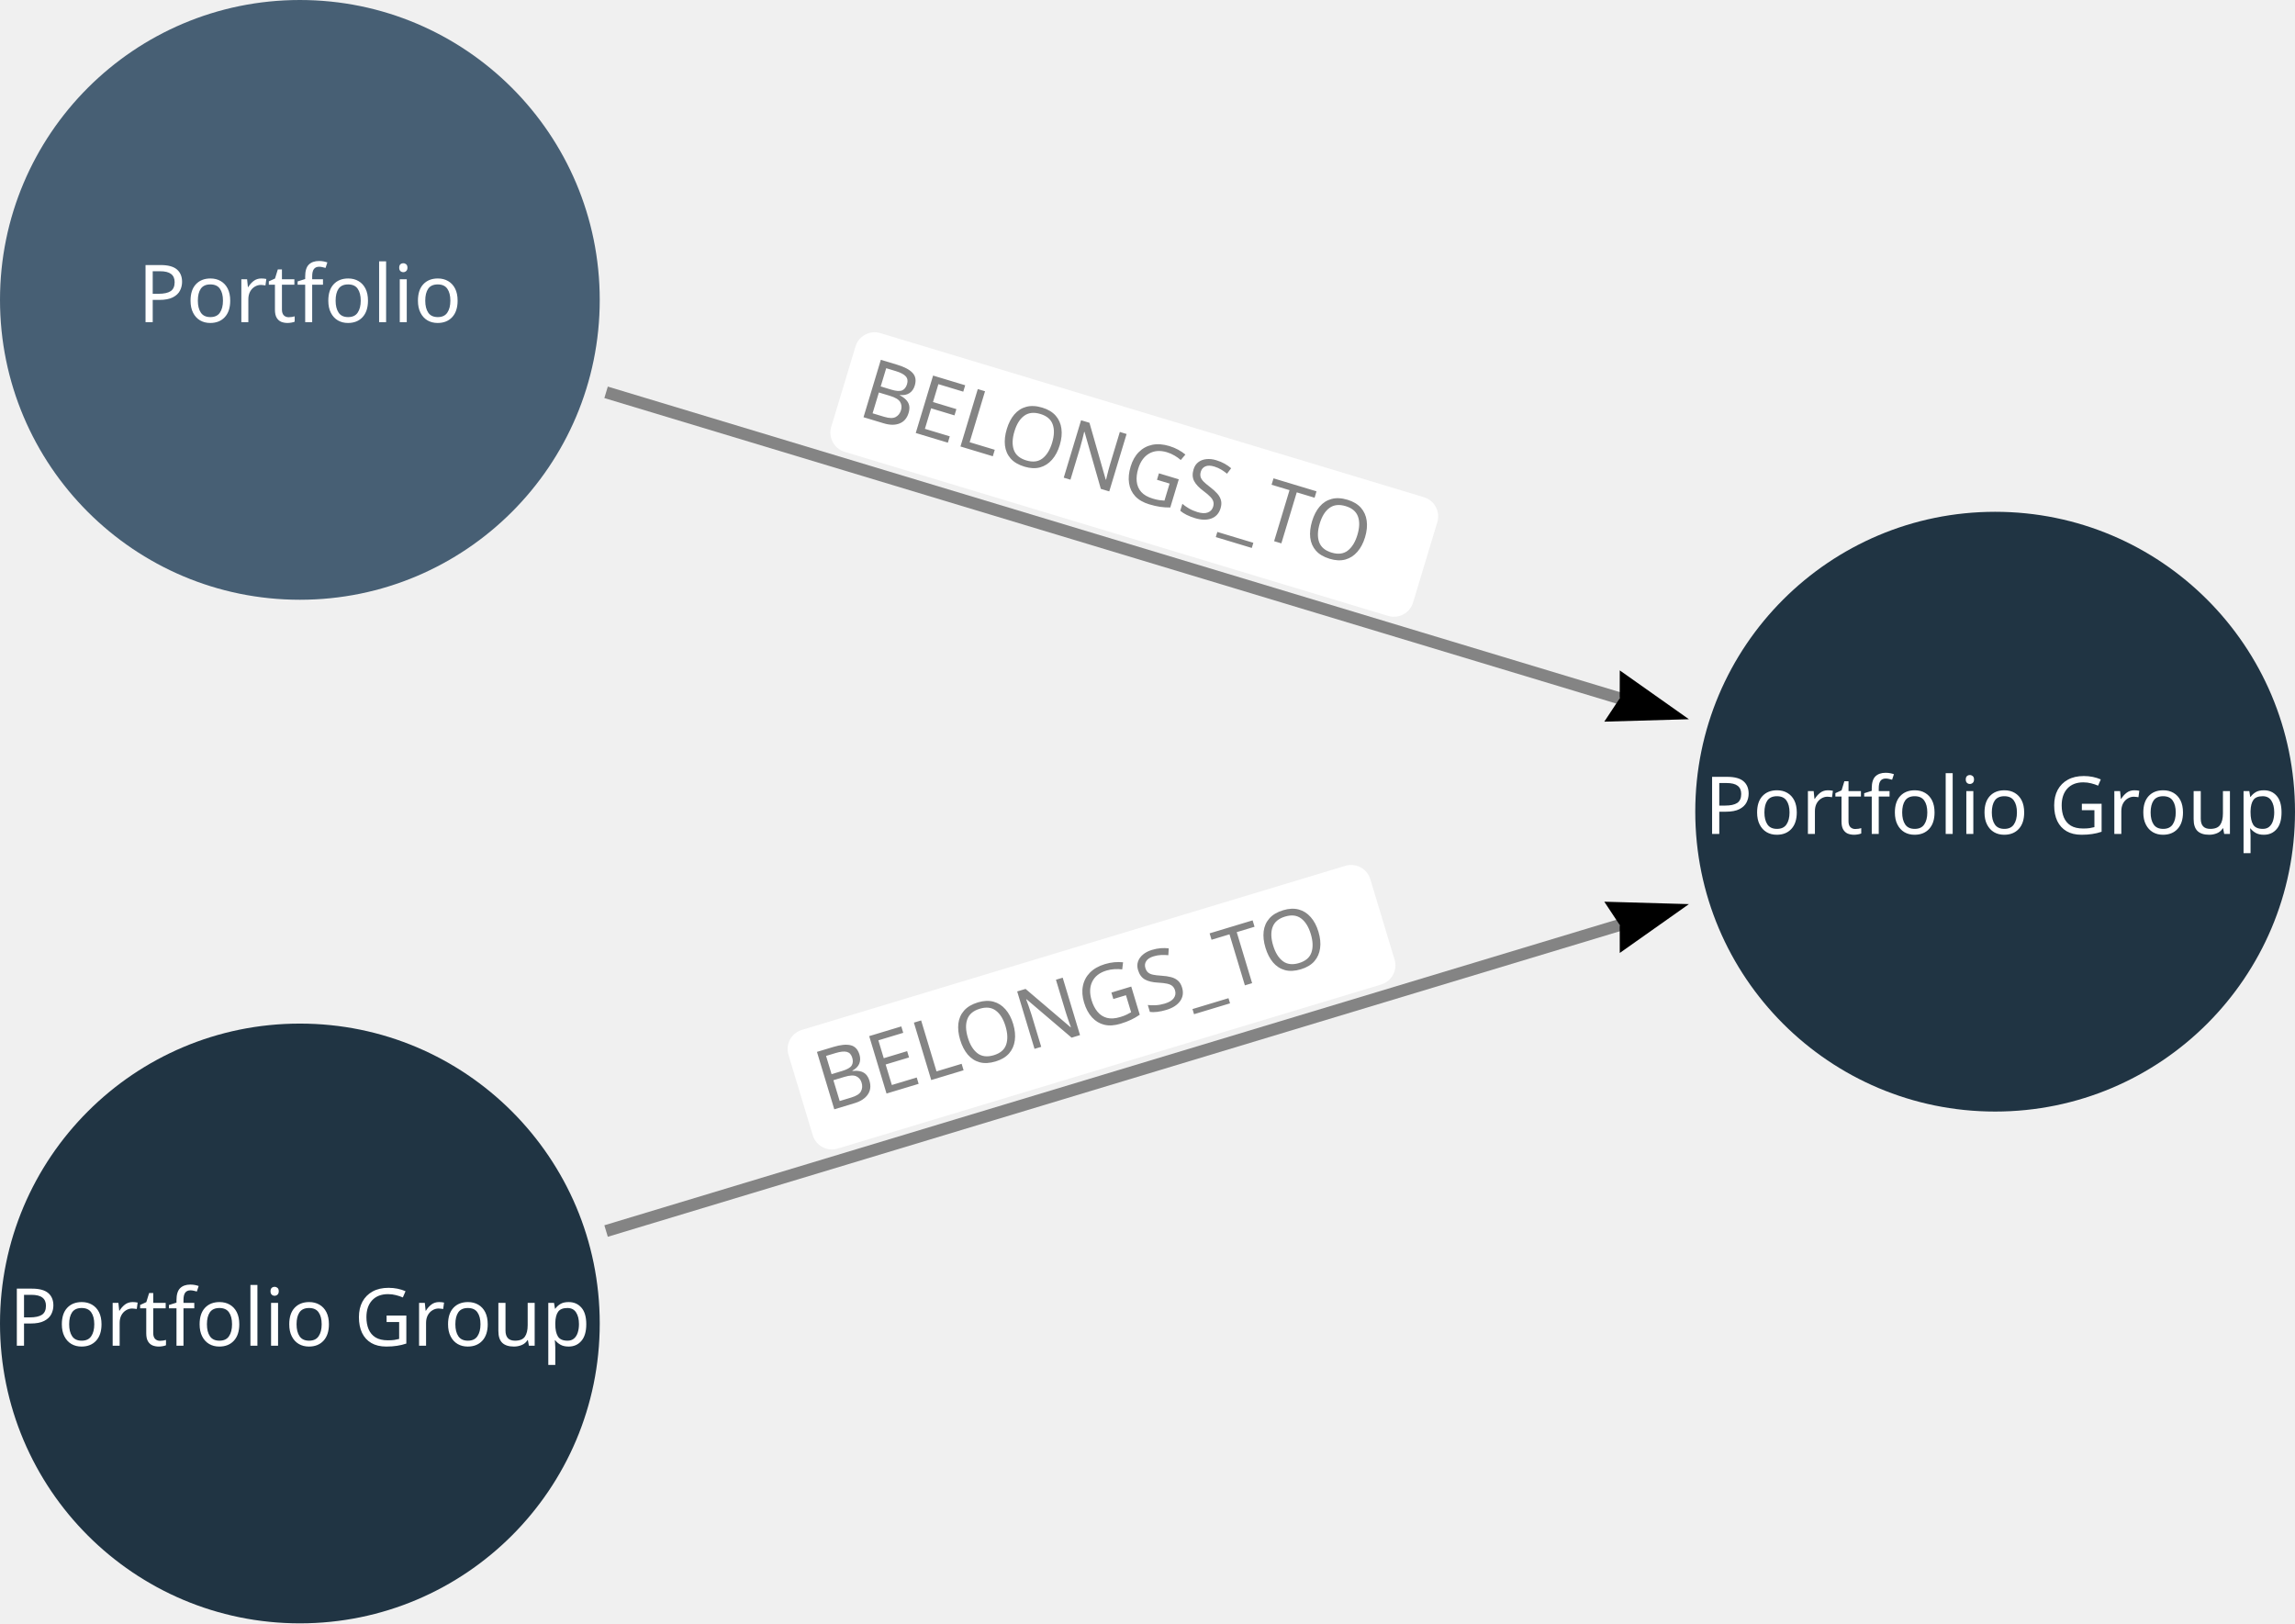
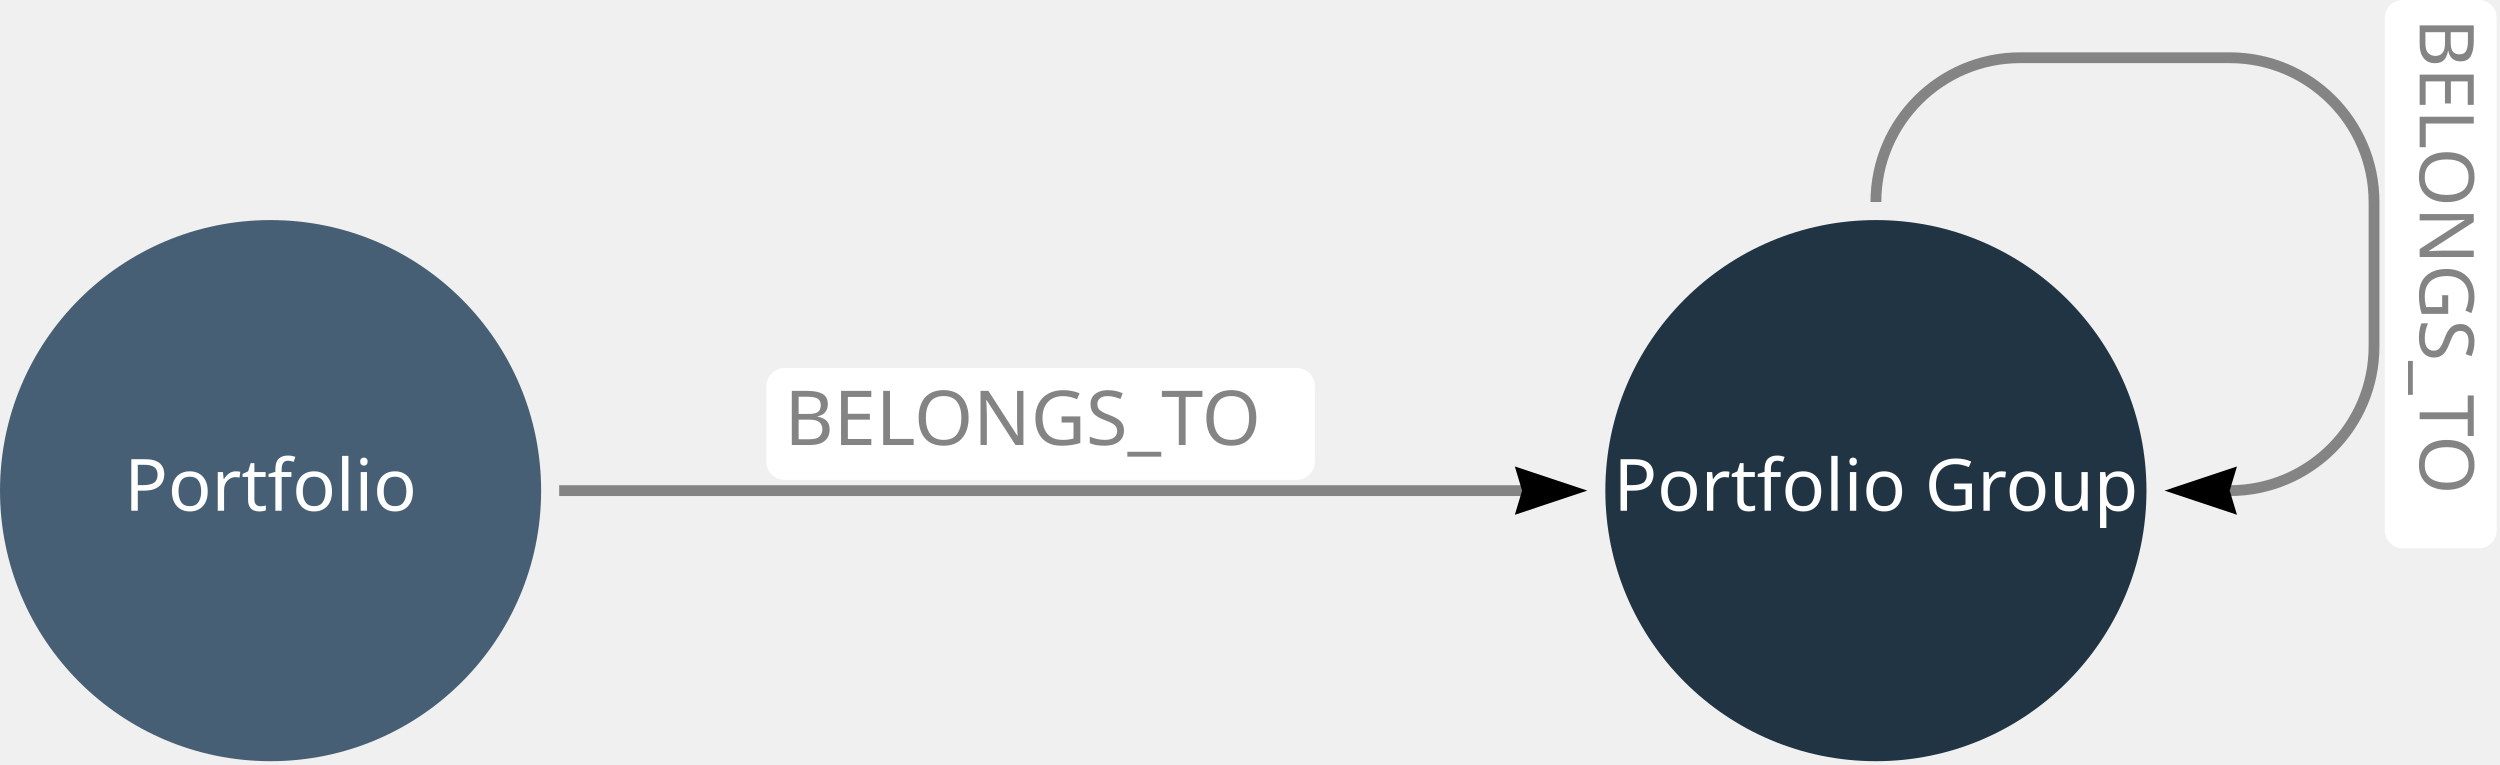
- <svg xmlns="http://www.w3.org/2000/svg" width="574" height="406" viewbox="0 0 574 406">
-   <path transform="translate(75 10) scale(1) translate(0 321) rotate(-16.79837)" d="M 80 0 L 344.82 0" fill="none" stroke="#848484" stroke-width="3" />
-   <polygon transform="translate(75 10) scale(1) translate(0 321) rotate(-16.79837) translate(362.8995 0) rotate(0)" points="-18.08,0 -20.088,6.696 0,0 -20.088,-6.696" fill="undefined" stroke="none" stroke-width="3" />
-   <rect transform="translate(75 10) scale(1) translate(203.3459 259.6125) rotate(-16.79837) translate(0 -34) translate(0 0) translate(-76.00317 0)" x="0" y="0" width="152.006" height="31" rx="5" ry="5" fill="#ffffff" stroke="none" />
-   <text xml:space="preserve" transform="translate(75 10) scale(1) translate(203.3459 259.6125) rotate(-16.79837) translate(0 -34) translate(0 0) translate(-76.00317 0)" x="5" y="21.35" font-family="sans-serif" font-size="21" font-weight="normal" text-anchor="left" fill="#848484">BELONGS_TO</text>
-   <path transform="translate(75 10) scale(1) translate(0 65) rotate(16.79837)" d="M 80 0 L 344.82 0" fill="none" stroke="#848484" stroke-width="3" />
-   <polygon transform="translate(75 10) scale(1) translate(0 65) rotate(16.79837) translate(362.8995 0) rotate(0)" points="-18.08,0 -20.088,6.696 0,0 -20.088,-6.696" fill="undefined" stroke="none" stroke-width="3" />
-   <rect transform="translate(75 10) scale(1) translate(203.3459 126.3875) rotate(16.79837) translate(0 -34) translate(0 0) translate(-76.00317 0)" x="0" y="0" width="152.006" height="31" rx="5" ry="5" fill="#ffffff" stroke="none" />
-   <text xml:space="preserve" transform="translate(75 10) scale(1) translate(203.3459 126.3875) rotate(16.79837) translate(0 -34) translate(0 0) translate(-76.00317 0)" x="5" y="21.35" font-family="sans-serif" font-size="21" font-weight="normal" text-anchor="left" fill="#848484">BELONGS_TO</text>
-   <circle transform="translate(75 10) scale(1)" cx="424" cy="193" r="75" fill="#203443" stroke="none" strokewidth="0" />
-   <text xml:space="preserve" transform="translate(75 10) scale(1) translate(424 193) scale(1) translate(0 0) translate(0 0)" x="0" y="5.571" font-family="sans-serif" font-size="20" font-weight="normal" text-anchor="middle" fill="#ffffff">Portfolio Group</text>
-   <circle transform="translate(75 10) scale(1)" cx="0" cy="321" r="75" fill="#203443" stroke="none" strokewidth="0" />
-   <text xml:space="preserve" transform="translate(75 10) scale(1) translate(0 321) scale(1) translate(0 0) translate(0 0)" x="0" y="5.571" font-family="sans-serif" font-size="20" font-weight="normal" text-anchor="middle" fill="#ffffff">Portfolio Group</text>
-   <circle transform="translate(75 10) scale(1)" cx="0" cy="65" r="75" fill="#475f74" stroke="none" strokewidth="0" />
-   <text xml:space="preserve" transform="translate(75 10) scale(1) translate(0 65) scale(1) translate(0 0) translate(0 0)" x="0" y="5.571" font-family="sans-serif" font-size="20" font-weight="normal" text-anchor="middle" fill="#ffffff">Portfolio</text>
+ <svg xmlns="http://www.w3.org/2000/svg" width="693" height="212" viewbox="0 0 693 212">
+   <path transform="translate(96 -56.99683) scale(1) translate(-21 193) rotate(0)" d="M 80 0 L 346.92 0" fill="none" stroke="#848484" stroke-width="3" />
+   <polygon transform="translate(96 -56.99683) scale(1) translate(-21 193) rotate(0) translate(365 0) rotate(0)" points="-18.08,0 -20.088,6.696 0,0 -20.088,-6.696" fill="undefined" stroke="none" stroke-width="3" />
+   <rect transform="translate(96 -56.99683) scale(1) translate(192.4602 193) rotate(0) translate(0 -34) translate(0 0) translate(-76.00317 0)" x="0" y="0" width="152.006" height="31" rx="5" ry="5" fill="#ffffff" stroke="none" />
+   <text xml:space="preserve" transform="translate(96 -56.99683) scale(1) translate(192.4602 193) rotate(0) translate(0 -34) translate(0 0) translate(-76.00317 0)" x="5" y="21.35" font-family="sans-serif" font-size="21" font-weight="normal" text-anchor="left" fill="#848484">BELONGS_TO</text>
+   <path transform="translate(96 -56.99683) scale(1)" d="M 424 113 L 424 113 A 40 40 0 0 1 464 73 L 493.04 73 L 522.08 73 A 40 40 0 0 1 562.08 113 L 562.08 133 L 562.08 153 A 40 40 0 0 1 522.08 193 L 522.08 193 L 522.08 193" fill="none" stroke="#848484" stroke-width="3" />
+   <polygon transform="translate(96 -56.99683) scale(1) translate(522.0796 193) rotate(180) translate(18.07961 0)" points="-18.08,0 -20.088,6.696 0,0 -20.088,-6.696" fill="undefined" stroke="none" stroke-width="3" />
+   <rect transform="translate(96 -56.99683) scale(1) translate(562.0796 133) rotate(90) translate(0 -34) translate(0 0) translate(-76.00317 0)" x="0" y="0" width="152.006" height="31" rx="5" ry="5" fill="#ffffff" stroke="none" />
+   <text xml:space="preserve" transform="translate(96 -56.99683) scale(1) translate(562.0796 133) rotate(90) translate(0 -34) translate(0 0) translate(-76.00317 0)" x="5" y="21.35" font-family="sans-serif" font-size="21" font-weight="normal" text-anchor="left" fill="#848484">BELONGS_TO</text>
+   <circle transform="translate(96 -56.99683) scale(1)" cx="424" cy="193" r="75" fill="#203443" stroke="none" strokewidth="0" />
+   <text xml:space="preserve" transform="translate(96 -56.99683) scale(1) translate(424 193) scale(1) translate(0 0) translate(0 0)" x="0" y="5.571" font-family="sans-serif" font-size="20" font-weight="normal" text-anchor="middle" fill="#ffffff">Portfolio Group</text>
+   <circle transform="translate(96 -56.99683) scale(1)" cx="-21" cy="193" r="75" fill="#475f74" stroke="none" strokewidth="0" />
+   <text xml:space="preserve" transform="translate(96 -56.99683) scale(1) translate(-21 193) scale(1) translate(0 0) translate(0 0)" x="0" y="5.571" font-family="sans-serif" font-size="20" font-weight="normal" text-anchor="middle" fill="#ffffff">Portfolio</text>
</svg>
